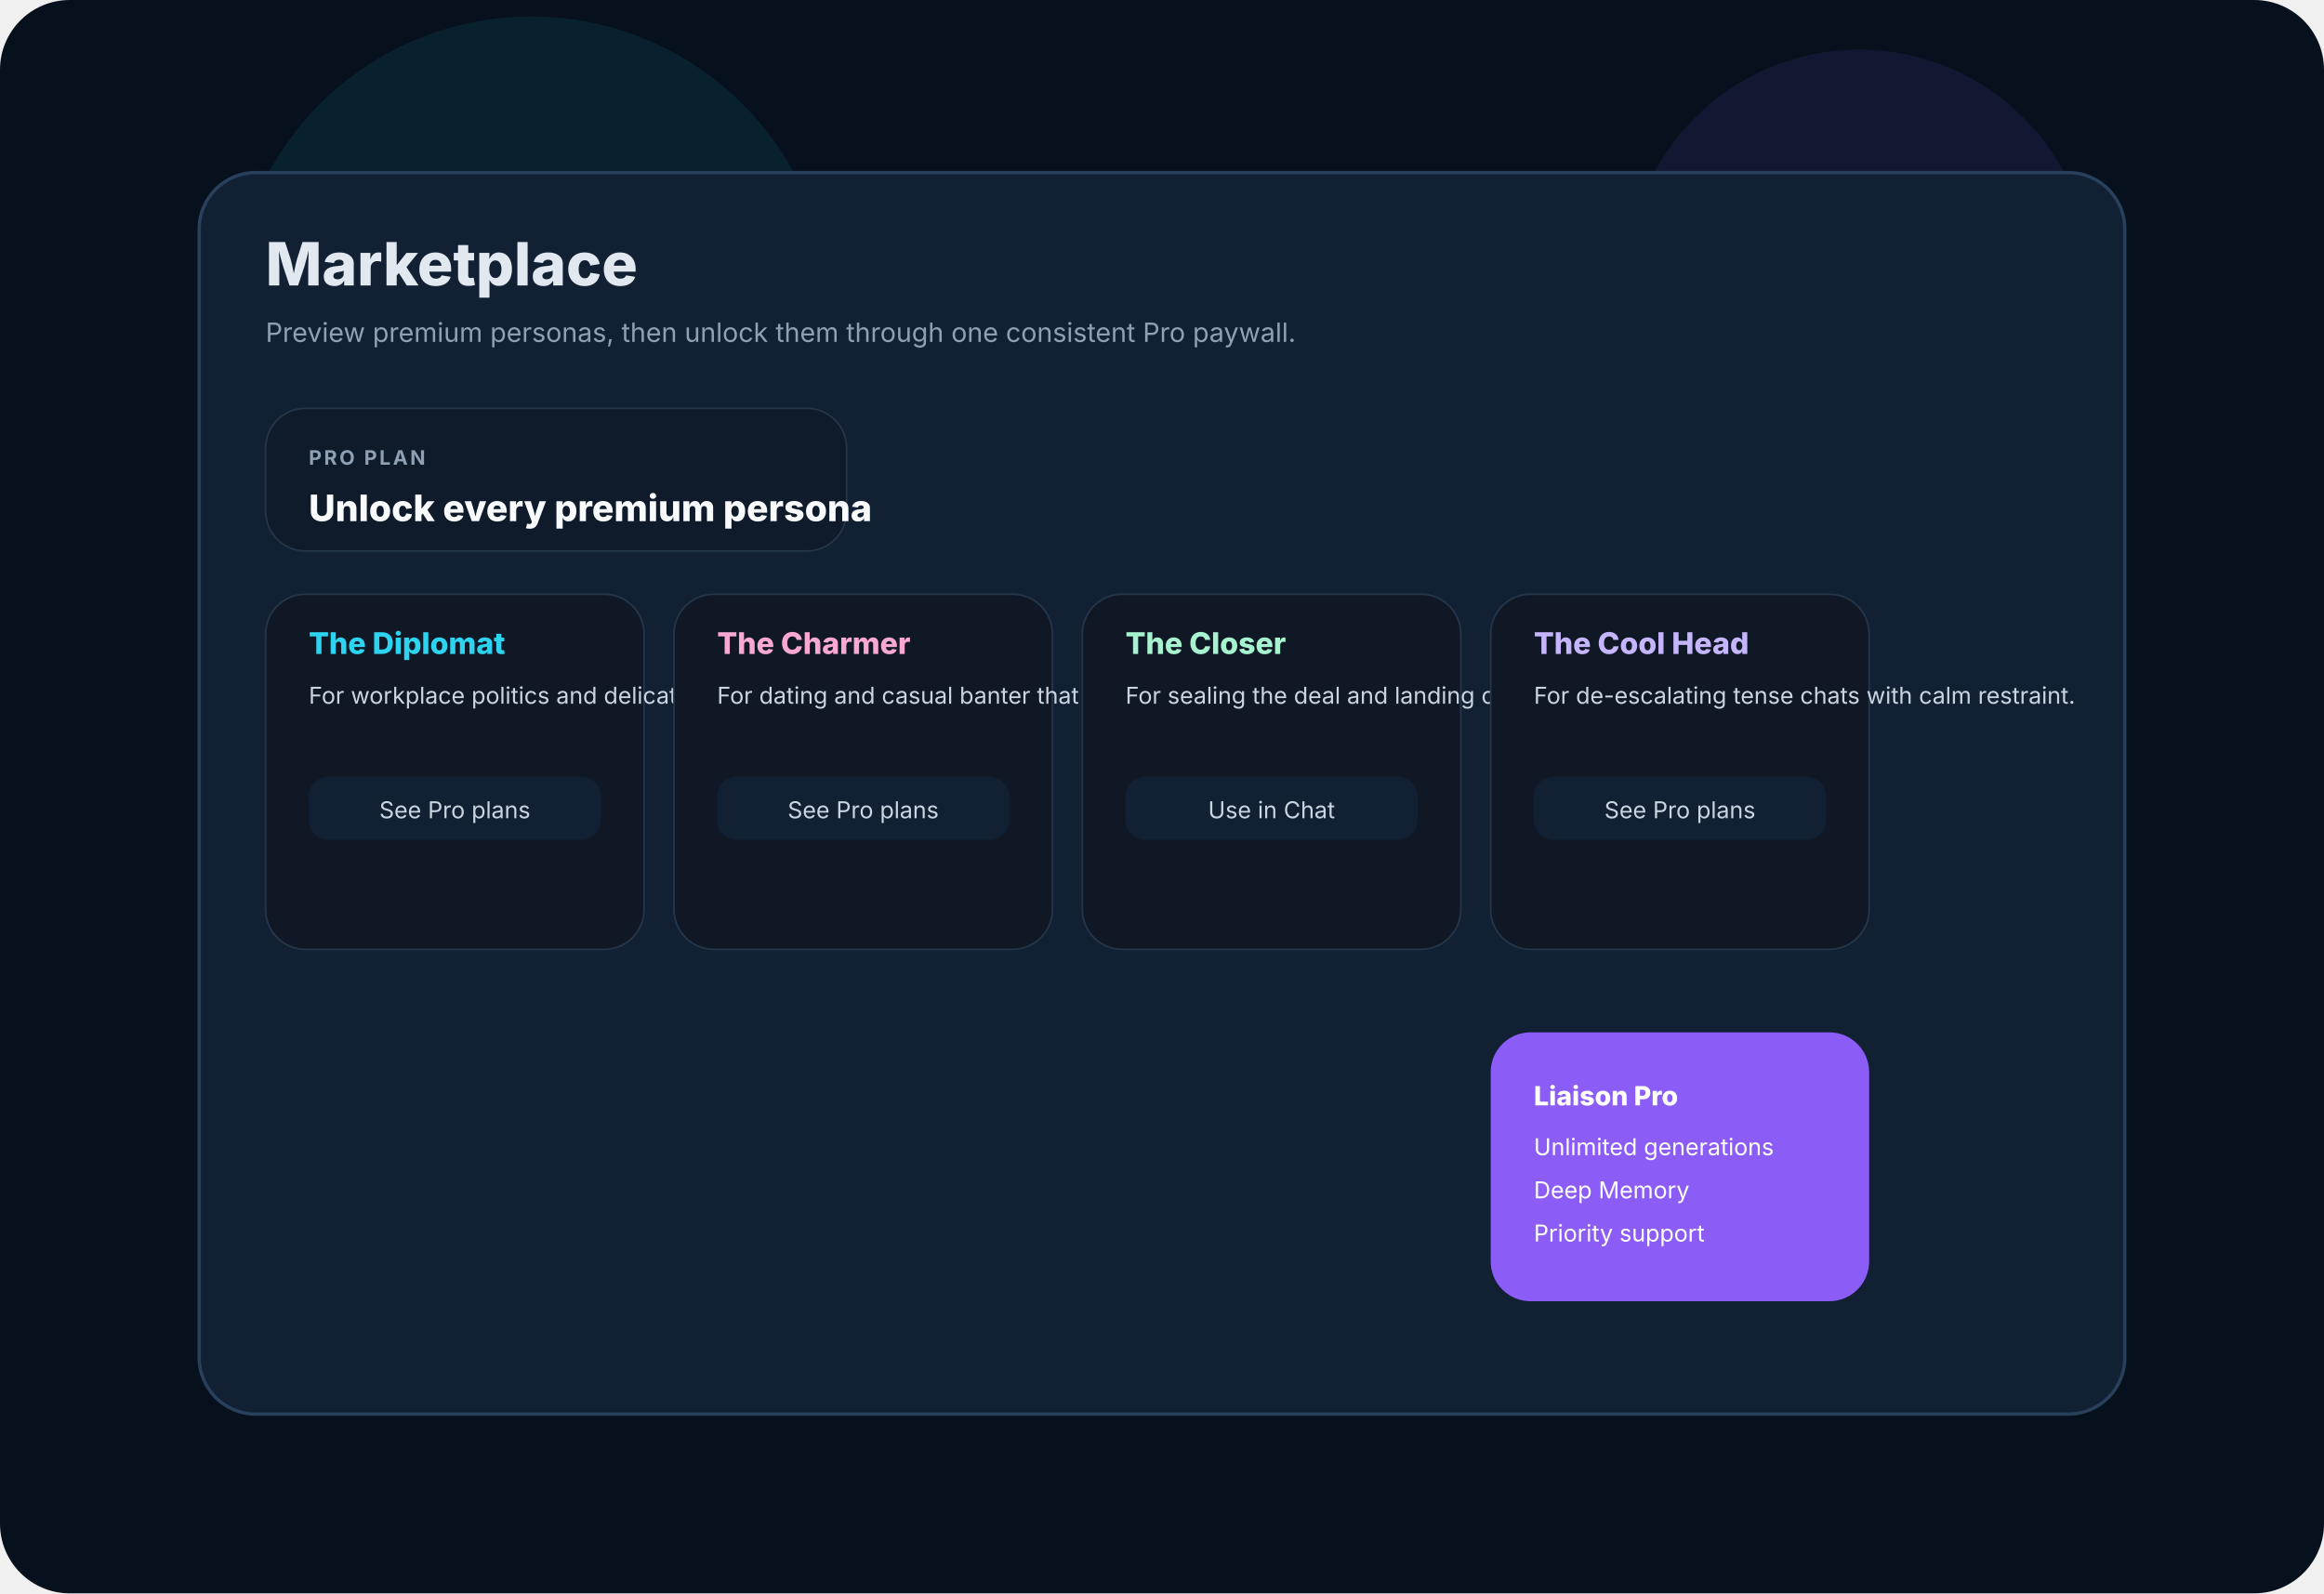
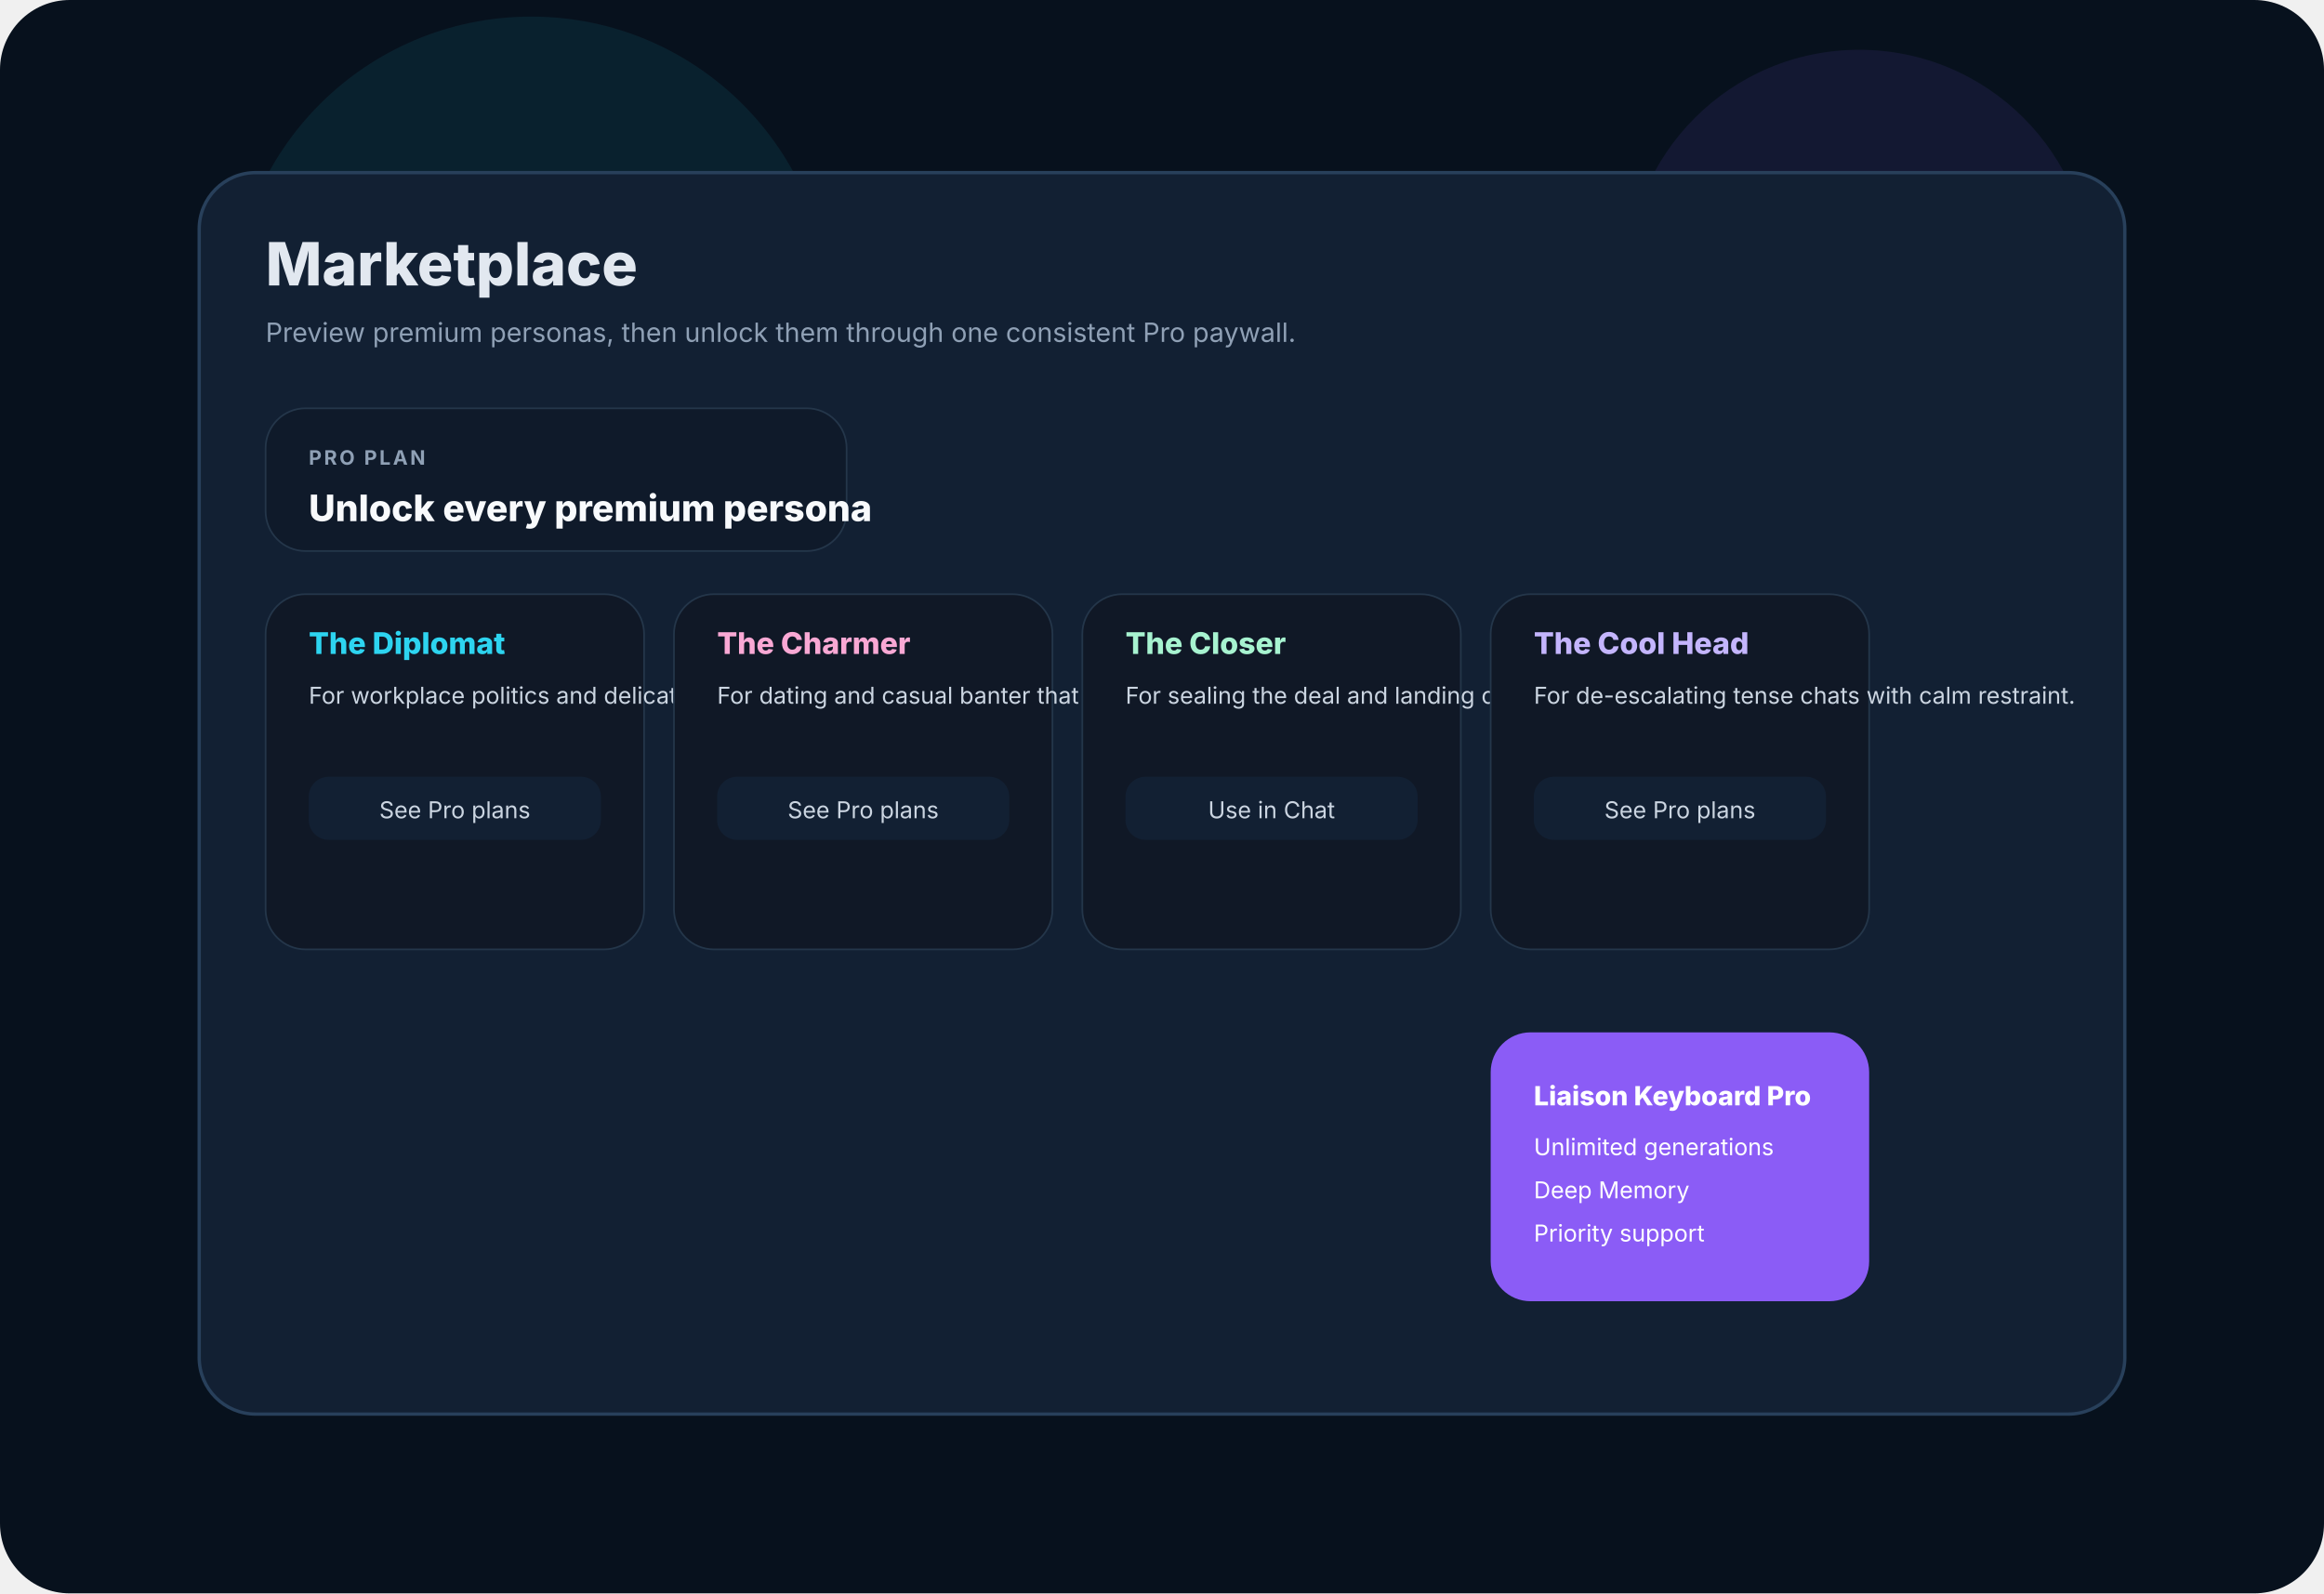
<svg xmlns="http://www.w3.org/2000/svg" viewBox="0 0 1400 960" role="img" aria-labelledby="t d">
  <defs>
    <linearGradient id="bg" x1="140" y1="80" x2="1260" y2="880">
      <stop offset="0" stop-color="#07111d" />
      <stop offset="1" stop-color="#020617" />
    </linearGradient>
    <linearGradient id="card" x1="300" y1="130" x2="1100" y2="830">
      <stop offset="0" stop-color="#122033" />
      <stop offset="1" stop-color="#0b1422" />
    </linearGradient>
    <linearGradient id="pro" x1="880" y1="180" x2="1180" y2="740">
      <stop offset="0" stop-color="#8b5cf6" />
      <stop offset="1" stop-color="#2dd4f0" />
    </linearGradient>
  </defs>
  <rect width="1400" height="960" rx="42" fill="url(#bg)" />
  <circle cx="320" cy="190" r="180" fill="#2dd4f0" fill-opacity=".08" />
  <circle cx="1120" cy="170" r="140" fill="#8b5cf6" fill-opacity=".10" />
  <rect x="120" y="104" width="1160" height="748" rx="34" fill="url(#card)" stroke="#28405b" stroke-width="2" />
  <text x="160" y="172" fill="#e2e8f0" font-family="Inter,Segoe UI,Arial,sans-serif" font-size="36" font-weight="800">Marketplace</text>
  <text x="160" y="206" fill="#8fa0b5" font-family="Inter,Segoe UI,Arial,sans-serif" font-size="16">Preview premium personas, then unlock them through one consistent Pro paywall.</text>
  <rect x="160" y="246" width="350" height="86" rx="24" fill="#0f1a2a" stroke="#24364a" />
  <text x="186" y="280" fill="#8fa0b5" font-family="Inter,Segoe UI,Arial,sans-serif" font-size="12" font-weight="700" letter-spacing="1.4">PRO PLAN</text>
  <text x="186" y="314" fill="#f8fafc" font-family="Inter,Segoe UI,Arial,sans-serif" font-size="22" font-weight="800">Unlock every premium persona</text>
  <g font-family="Inter,Segoe UI,Arial,sans-serif">
    <rect x="160" y="358" width="228" height="214" rx="24" fill="#101826" stroke="#24364a" />
    <text x="186" y="394" fill="#2dd4f0" font-size="18" font-weight="800">The Diplomat</text>
    <text x="186" y="424" fill="#cbd5e1" font-size="14">For workplace politics and delicate professional situations.</text>
    <rect x="186" y="468" width="176" height="38" rx="12" fill="#122033" />
    <text x="274" y="493" fill="#cbd5e1" font-size="14" text-anchor="middle">See Pro plans</text>
    <rect x="406" y="358" width="228" height="214" rx="24" fill="#101826" stroke="#24364a" />
    <text x="432" y="394" fill="#f9a8d4" font-size="18" font-weight="800">The Charmer</text>
    <text x="432" y="424" fill="#cbd5e1" font-size="14">For dating and casual banter that feels warm and confident.</text>
    <rect x="432" y="468" width="176" height="38" rx="12" fill="#122033" />
    <text x="520" y="493" fill="#cbd5e1" font-size="14" text-anchor="middle">See Pro plans</text>
    <rect x="652" y="358" width="228" height="214" rx="24" fill="#101826" stroke="#24364a" />
    <text x="678" y="394" fill="#a7f3d0" font-size="18" font-weight="800">The Closer</text>
    <text x="678" y="424" fill="#cbd5e1" font-size="14">For sealing the deal and landing clear next steps.</text>
    <rect x="678" y="468" width="176" height="38" rx="12" fill="#122033" />
    <text x="766" y="493" fill="#cbd5e1" font-size="14" text-anchor="middle">Use in Chat</text>
    <rect x="898" y="358" width="228" height="214" rx="24" fill="#101826" stroke="#24364a" />
    <text x="924" y="394" fill="#c4b5fd" font-size="18" font-weight="800">The Cool Head</text>
    <text x="924" y="424" fill="#cbd5e1" font-size="14">For de-escalating tense chats with calm restraint.</text>
    <rect x="924" y="468" width="176" height="38" rx="12" fill="#122033" />
    <text x="1012" y="493" fill="#cbd5e1" font-size="14" text-anchor="middle">See Pro plans</text>
  </g>
  <rect x="898" y="622" width="228" height="162" rx="24" fill="url(#pro)" />
-   <text x="924" y="666" fill="#fff" font-family="Inter,Segoe UI,Arial,sans-serif" font-size="16" font-weight="800">Liaison Pro</text>
+   <text x="924" y="666" fill="#fff" font-family="Inter,Segoe UI,Arial,sans-serif" font-size="16" font-weight="800">Liaison Keyboard Pro</text>
  <text x="924" y="696" fill="#fff" font-family="Inter,Segoe UI,Arial,sans-serif" font-size="14">Unlimited generations</text>
  <text x="924" y="722" fill="#fff" font-family="Inter,Segoe UI,Arial,sans-serif" font-size="14">Deep Memory</text>
  <text x="924" y="748" fill="#fff" font-family="Inter,Segoe UI,Arial,sans-serif" font-size="14">Priority support</text>
</svg>
